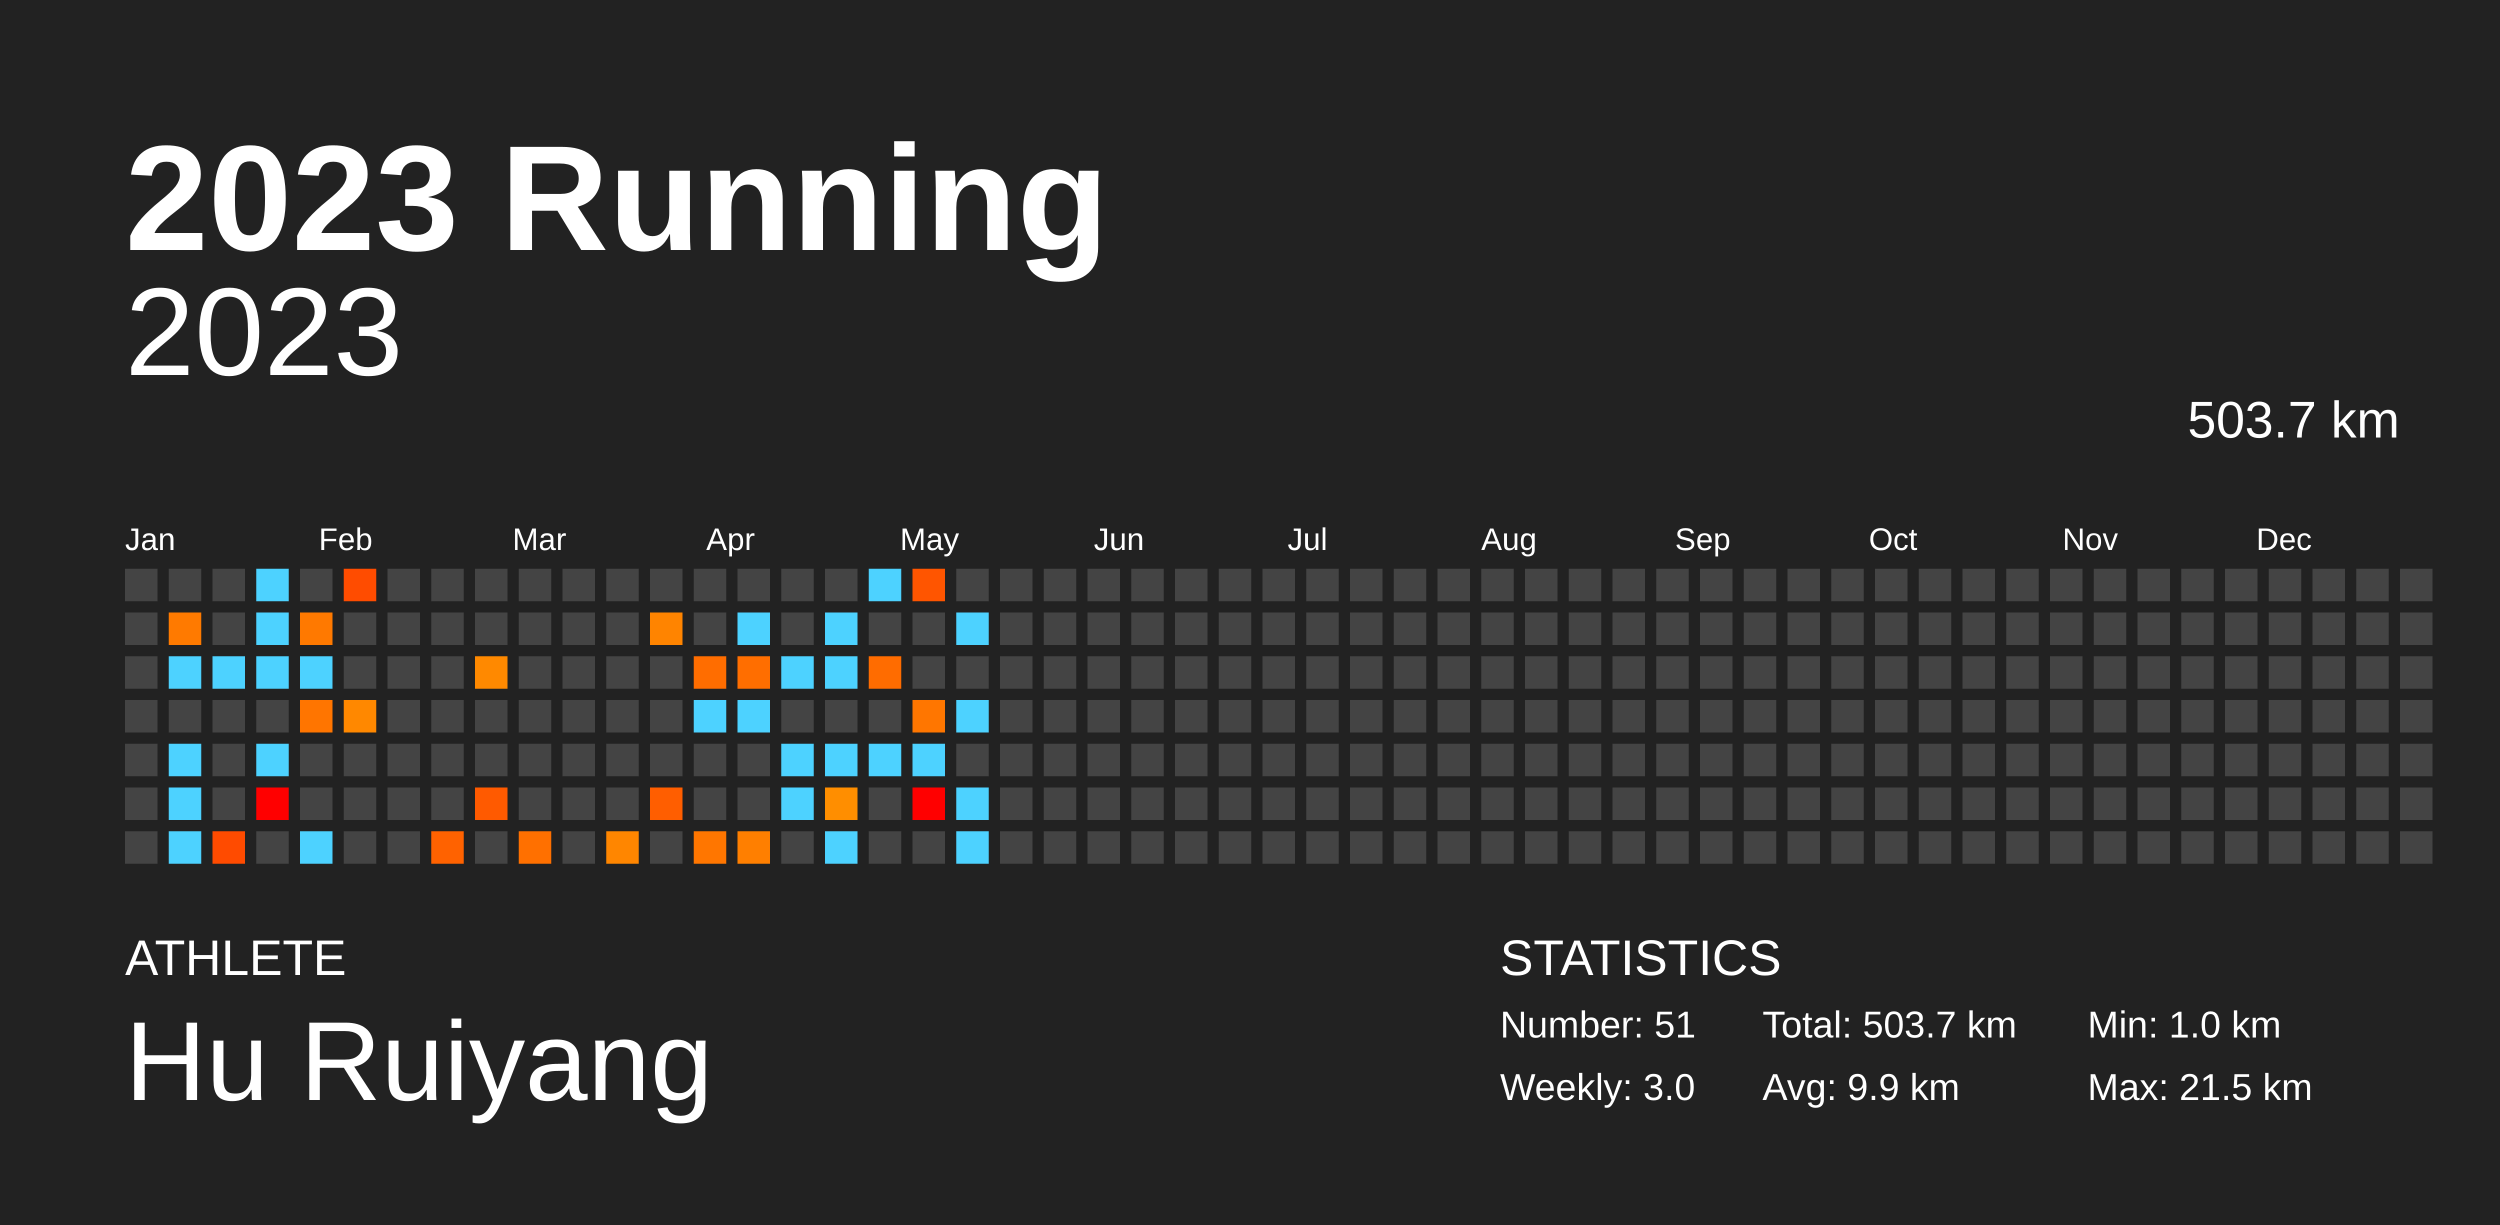
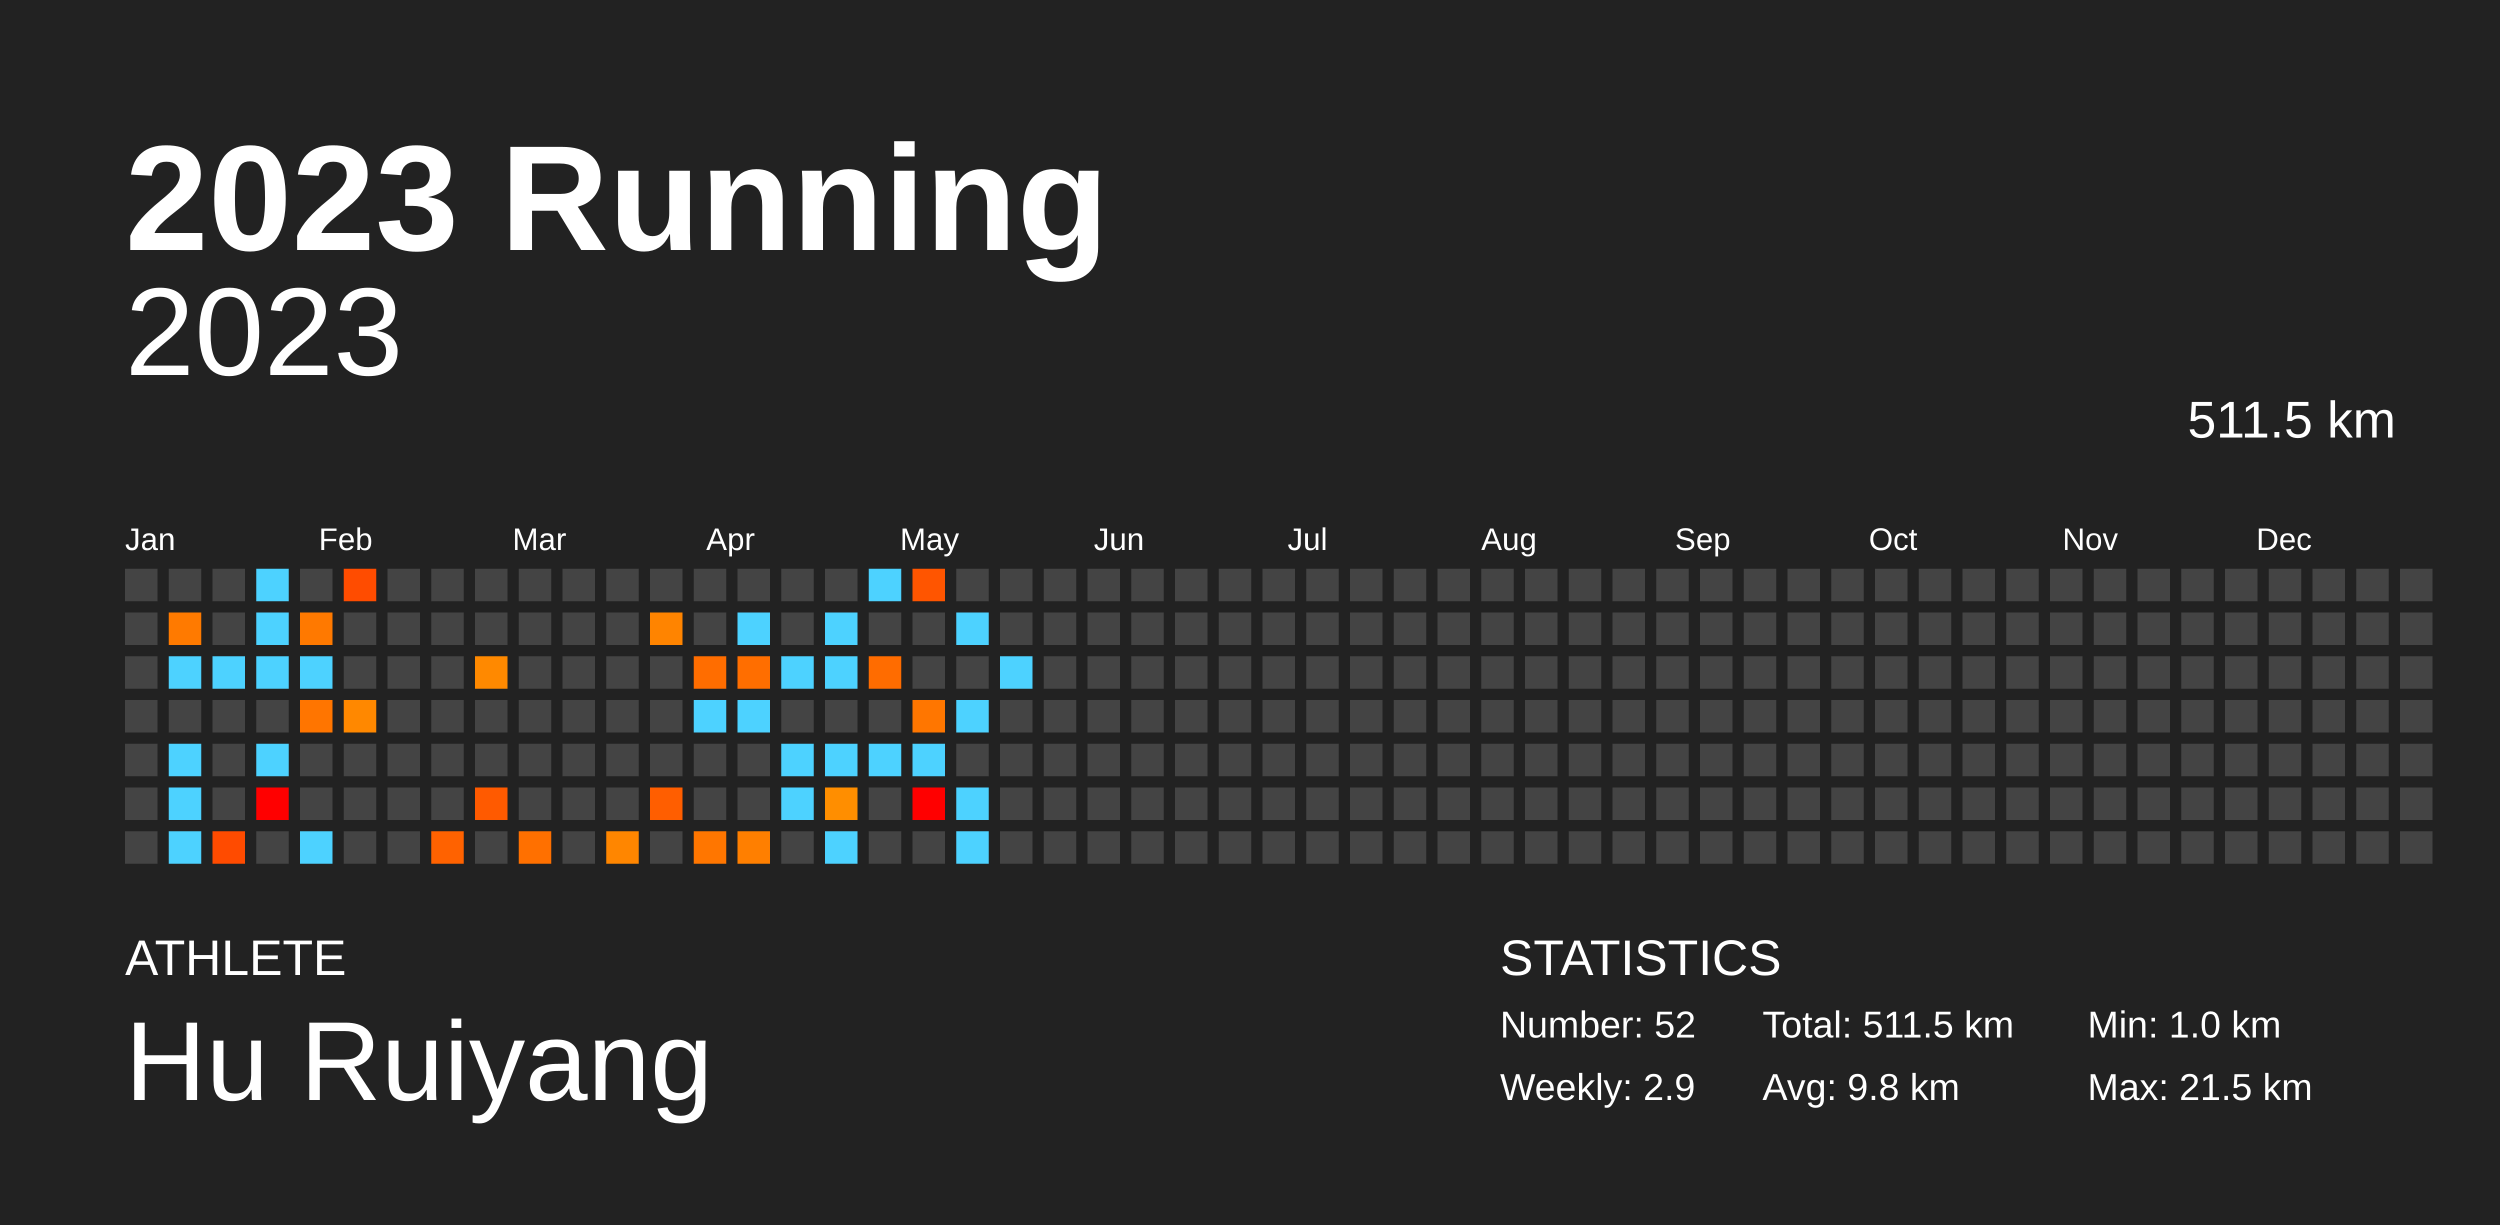
<svg xmlns="http://www.w3.org/2000/svg" baseProfile="full" height="98mm" version="1.1" viewBox="0,0,200,98" width="200mm">
  <defs />
  <rect fill="#222222" height="98" width="200" x="0" y="0" />
  <text fill="#FFFFFF" style="font-size:12px; font-family:Arial; font-weight:bold;" x="10" y="20">2023 Running</text>
  <text fill="#FFFFFF" style="font-size:4px; font-family:Arial" x="10" y="78">ATHLETE</text>
  <text fill="#FFFFFF" style="font-size:9px; font-family:Arial" x="10" y="88">Hu Ruiyang</text>
  <text fill="#FFFFFF" style="font-size:4px; font-family:Arial" x="120" y="78">STATISTICS</text>
-   <text fill="#FFFFFF" style="font-size:3px; font-family:Arial" x="120" y="83">Number: 51</text>
-   <text fill="#FFFFFF" style="font-size:3px; font-family:Arial" x="120" y="88">Weekly: 3.0</text>
-   <text fill="#FFFFFF" style="font-size:3px; font-family:Arial" x="141" y="83">Total: 503.7 km</text>
-   <text fill="#FFFFFF" style="font-size:3px; font-family:Arial" x="141" y="88">Avg: 9.9 km</text>
+   <text fill="#FFFFFF" style="font-size:3px; font-family:Arial" x="120" y="83">Number: 52</text>
+   <text fill="#FFFFFF" style="font-size:3px; font-family:Arial" x="120" y="88">Weekly: 2.9</text>
+   <text fill="#FFFFFF" style="font-size:3px; font-family:Arial" x="141" y="83">Total: 511.5 km</text>
+   <text fill="#FFFFFF" style="font-size:3px; font-family:Arial" x="141" y="88">Avg: 9.8 km</text>
  <text fill="#FFFFFF" style="font-size:3px; font-family:Arial" x="167" y="83">Min: 1.0 km</text>
  <text fill="#FFFFFF" style="font-size:3px; font-family:Arial" x="167" y="88">Max: 21.5 km</text>
  <text alignment-baseline="hanging" fill="#FFFFFF" style="font-size:10.0px; font-family:Arial;" x="10" y="30">2023</text>
-   <text alignment-baseline="hanging" fill="#FFFFFF" style="font-size:4.125px; font-family:Arial;" x="175" y="35">503.7 km</text>
+   <text alignment-baseline="hanging" fill="#FFFFFF" style="font-size:4.125px; font-family:Arial;" x="175" y="35">511.5 km</text>
  <text fill="#FFFFFF" style="font-size:2.5px; font-family:Arial" x="10.0" y="44">Jan</text>
  <text fill="#FFFFFF" style="font-size:2.5px; font-family:Arial" x="25.5" y="44">Feb</text>
  <text fill="#FFFFFF" style="font-size:2.5px; font-family:Arial" x="41.0" y="44">Mar</text>
  <text fill="#FFFFFF" style="font-size:2.5px; font-family:Arial" x="56.5" y="44">Apr</text>
  <text fill="#FFFFFF" style="font-size:2.5px; font-family:Arial" x="72.0" y="44">May</text>
  <text fill="#FFFFFF" style="font-size:2.5px; font-family:Arial" x="87.5" y="44">Jun</text>
  <text fill="#FFFFFF" style="font-size:2.5px; font-family:Arial" x="103.0" y="44">Jul</text>
  <text fill="#FFFFFF" style="font-size:2.5px; font-family:Arial" x="118.5" y="44">Aug</text>
  <text fill="#FFFFFF" style="font-size:2.5px; font-family:Arial" x="134.0" y="44">Sep</text>
  <text fill="#FFFFFF" style="font-size:2.5px; font-family:Arial" x="149.5" y="44">Oct</text>
  <text fill="#FFFFFF" style="font-size:2.5px; font-family:Arial" x="165.0" y="44">Nov</text>
  <text fill="#FFFFFF" style="font-size:2.5px; font-family:Arial" x="180.5" y="44">Dec</text>
  <rect fill="#444444" height="2.6" width="2.6" x="10.0" y="45.5" />
  <rect fill="#444444" height="2.6" width="2.6" x="10.0" y="49.0" />
  <rect fill="#444444" height="2.6" width="2.6" x="10.0" y="52.5" />
  <rect fill="#444444" height="2.6" width="2.6" x="10.0" y="56.0" />
  <rect fill="#444444" height="2.6" width="2.6" x="10.0" y="59.5" />
  <rect fill="#444444" height="2.6" width="2.6" x="10.0" y="63.0" />
  <rect fill="#444444" height="2.6" width="2.6" x="10.0" y="66.5" />
  <rect fill="#444444" height="2.6" width="2.6" x="13.5" y="45.5" />
  <rect fill="#ff7a00" height="2.6" width="2.6" x="13.5" y="49.0" />
  <rect fill="#4dd2ff" height="2.6" width="2.6" x="13.5" y="52.5" />
  <rect fill="#444444" height="2.6" width="2.6" x="13.5" y="56.0" />
  <rect fill="#4dd2ff" height="2.6" width="2.6" x="13.5" y="59.5" />
  <rect fill="#4dd2ff" height="2.6" width="2.6" x="13.5" y="63.0" />
  <rect fill="#4dd2ff" height="2.6" width="2.6" x="13.5" y="66.5" />
  <rect fill="#444444" height="2.6" width="2.6" x="17.0" y="45.5" />
  <rect fill="#444444" height="2.6" width="2.6" x="17.0" y="49.0" />
  <rect fill="#4dd2ff" height="2.6" width="2.6" x="17.0" y="52.5" />
  <rect fill="#444444" height="2.6" width="2.6" x="17.0" y="56.0" />
  <rect fill="#444444" height="2.6" width="2.6" x="17.0" y="59.5" />
  <rect fill="#444444" height="2.6" width="2.6" x="17.0" y="63.0" />
  <rect fill="#ff4b00" height="2.6" width="2.6" x="17.0" y="66.5" />
  <rect fill="#4dd2ff" height="2.6" width="2.6" x="20.5" y="45.5" />
  <rect fill="#4dd2ff" height="2.6" width="2.6" x="20.5" y="49.0" />
  <rect fill="#4dd2ff" height="2.6" width="2.6" x="20.5" y="52.5" />
  <rect fill="#444444" height="2.6" width="2.6" x="20.5" y="56.0" />
  <rect fill="#4dd2ff" height="2.6" width="2.6" x="20.5" y="59.5" />
  <rect fill="red" height="2.6" width="2.6" x="20.5" y="63.0" />
  <rect fill="#444444" height="2.6" width="2.6" x="20.5" y="66.5" />
  <rect fill="#444444" height="2.6" width="2.6" x="24.0" y="45.5" />
  <rect fill="#ff7900" height="2.6" width="2.6" x="24.0" y="49.0" />
  <rect fill="#4dd2ff" height="2.6" width="2.6" x="24.0" y="52.5" />
  <rect fill="#ff7500" height="2.6" width="2.6" x="24.0" y="56.0" />
  <rect fill="#444444" height="2.6" width="2.6" x="24.0" y="59.5" />
  <rect fill="#444444" height="2.6" width="2.6" x="24.0" y="63.0" />
  <rect fill="#4dd2ff" height="2.6" width="2.6" x="24.0" y="66.5" />
  <rect fill="#ff4c00" height="2.6" width="2.6" x="27.5" y="45.5" />
  <rect fill="#444444" height="2.6" width="2.6" x="27.5" y="49.0" />
  <rect fill="#444444" height="2.6" width="2.6" x="27.5" y="52.5" />
  <rect fill="#ff8800" height="2.6" width="2.6" x="27.5" y="56.0" />
  <rect fill="#444444" height="2.6" width="2.6" x="27.5" y="59.5" />
  <rect fill="#444444" height="2.6" width="2.6" x="27.5" y="63.0" />
  <rect fill="#444444" height="2.6" width="2.6" x="27.5" y="66.5" />
  <rect fill="#444444" height="2.6" width="2.6" x="31.0" y="45.5" />
  <rect fill="#444444" height="2.6" width="2.6" x="31.0" y="49.0" />
  <rect fill="#444444" height="2.6" width="2.6" x="31.0" y="52.5" />
  <rect fill="#444444" height="2.6" width="2.6" x="31.0" y="56.0" />
  <rect fill="#444444" height="2.6" width="2.6" x="31.0" y="59.5" />
  <rect fill="#444444" height="2.6" width="2.6" x="31.0" y="63.0" />
  <rect fill="#444444" height="2.6" width="2.6" x="31.0" y="66.5" />
  <rect fill="#444444" height="2.6" width="2.6" x="34.5" y="45.5" />
  <rect fill="#444444" height="2.6" width="2.6" x="34.5" y="49.0" />
  <rect fill="#444444" height="2.6" width="2.6" x="34.5" y="52.5" />
  <rect fill="#444444" height="2.6" width="2.6" x="34.5" y="56.0" />
  <rect fill="#444444" height="2.6" width="2.6" x="34.5" y="59.5" />
  <rect fill="#444444" height="2.6" width="2.6" x="34.5" y="63.0" />
  <rect fill="#ff6200" height="2.6" width="2.6" x="34.5" y="66.5" />
  <rect fill="#444444" height="2.6" width="2.6" x="38.0" y="45.5" />
  <rect fill="#444444" height="2.6" width="2.6" x="38.0" y="49.0" />
  <rect fill="#ff8900" height="2.6" width="2.6" x="38.0" y="52.5" />
  <rect fill="#444444" height="2.6" width="2.6" x="38.0" y="56.0" />
  <rect fill="#444444" height="2.6" width="2.6" x="38.0" y="59.5" />
  <rect fill="#ff5a00" height="2.6" width="2.6" x="38.0" y="63.0" />
  <rect fill="#444444" height="2.6" width="2.6" x="38.0" y="66.5" />
  <rect fill="#444444" height="2.6" width="2.6" x="41.5" y="45.5" />
  <rect fill="#444444" height="2.6" width="2.6" x="41.5" y="49.0" />
  <rect fill="#444444" height="2.6" width="2.6" x="41.5" y="52.5" />
  <rect fill="#444444" height="2.6" width="2.6" x="41.5" y="56.0" />
  <rect fill="#444444" height="2.6" width="2.6" x="41.5" y="59.5" />
  <rect fill="#444444" height="2.6" width="2.6" x="41.5" y="63.0" />
  <rect fill="#ff7000" height="2.6" width="2.6" x="41.5" y="66.5" />
  <rect fill="#444444" height="2.6" width="2.6" x="45.0" y="45.5" />
  <rect fill="#444444" height="2.6" width="2.6" x="45.0" y="49.0" />
  <rect fill="#444444" height="2.6" width="2.6" x="45.0" y="52.5" />
  <rect fill="#444444" height="2.6" width="2.6" x="45.0" y="56.0" />
  <rect fill="#444444" height="2.6" width="2.6" x="45.0" y="59.5" />
  <rect fill="#444444" height="2.6" width="2.6" x="45.0" y="63.0" />
  <rect fill="#444444" height="2.6" width="2.6" x="45.0" y="66.5" />
  <rect fill="#444444" height="2.6" width="2.6" x="48.5" y="45.5" />
  <rect fill="#444444" height="2.6" width="2.6" x="48.5" y="49.0" />
  <rect fill="#444444" height="2.6" width="2.6" x="48.5" y="52.5" />
  <rect fill="#444444" height="2.6" width="2.6" x="48.5" y="56.0" />
  <rect fill="#444444" height="2.6" width="2.6" x="48.5" y="59.5" />
  <rect fill="#444444" height="2.6" width="2.6" x="48.5" y="63.0" />
  <rect fill="#ff8600" height="2.6" width="2.6" x="48.5" y="66.5" />
  <rect fill="#444444" height="2.6" width="2.6" x="52.0" y="45.5" />
  <rect fill="#ff8400" height="2.6" width="2.6" x="52.0" y="49.0" />
  <rect fill="#444444" height="2.6" width="2.6" x="52.0" y="52.5" />
  <rect fill="#444444" height="2.6" width="2.6" x="52.0" y="56.0" />
  <rect fill="#444444" height="2.6" width="2.6" x="52.0" y="59.5" />
  <rect fill="#ff5e00" height="2.6" width="2.6" x="52.0" y="63.0" />
  <rect fill="#444444" height="2.6" width="2.6" x="52.0" y="66.5" />
  <rect fill="#444444" height="2.6" width="2.6" x="55.5" y="45.5" />
  <rect fill="#444444" height="2.6" width="2.6" x="55.5" y="49.0" />
  <rect fill="#ff6d00" height="2.6" width="2.6" x="55.5" y="52.5" />
  <rect fill="#4dd2ff" height="2.6" width="2.6" x="55.5" y="56.0" />
  <rect fill="#444444" height="2.6" width="2.6" x="55.5" y="59.5" />
  <rect fill="#444444" height="2.6" width="2.6" x="55.5" y="63.0" />
  <rect fill="#ff7600" height="2.6" width="2.6" x="55.5" y="66.5" />
  <rect fill="#444444" height="2.6" width="2.6" x="59.0" y="45.5" />
  <rect fill="#4dd2ff" height="2.6" width="2.6" x="59.0" y="49.0" />
  <rect fill="#ff6e00" height="2.6" width="2.6" x="59.0" y="52.5" />
  <rect fill="#4dd2ff" height="2.6" width="2.6" x="59.0" y="56.0" />
  <rect fill="#444444" height="2.6" width="2.6" x="59.0" y="59.5" />
  <rect fill="#444444" height="2.6" width="2.6" x="59.0" y="63.0" />
  <rect fill="#ff7f00" height="2.6" width="2.6" x="59.0" y="66.5" />
  <rect fill="#444444" height="2.6" width="2.6" x="62.5" y="45.5" />
  <rect fill="#444444" height="2.6" width="2.6" x="62.5" y="49.0" />
  <rect fill="#4dd2ff" height="2.6" width="2.6" x="62.5" y="52.5" />
  <rect fill="#444444" height="2.6" width="2.6" x="62.5" y="56.0" />
  <rect fill="#4dd2ff" height="2.6" width="2.6" x="62.5" y="59.5" />
  <rect fill="#4dd2ff" height="2.6" width="2.6" x="62.5" y="63.0" />
  <rect fill="#444444" height="2.6" width="2.6" x="62.5" y="66.5" />
  <rect fill="#444444" height="2.6" width="2.6" x="66.0" y="45.5" />
  <rect fill="#4dd2ff" height="2.6" width="2.6" x="66.0" y="49.0" />
  <rect fill="#4dd2ff" height="2.6" width="2.6" x="66.0" y="52.5" />
  <rect fill="#444444" height="2.6" width="2.6" x="66.0" y="56.0" />
  <rect fill="#4dd2ff" height="2.6" width="2.6" x="66.0" y="59.5" />
  <rect fill="#ff8e00" height="2.6" width="2.6" x="66.0" y="63.0" />
  <rect fill="#4dd2ff" height="2.6" width="2.6" x="66.0" y="66.5" />
  <rect fill="#4dd2ff" height="2.6" width="2.6" x="69.5" y="45.5" />
  <rect fill="#444444" height="2.6" width="2.6" x="69.5" y="49.0" />
  <rect fill="#ff6c00" height="2.6" width="2.6" x="69.5" y="52.5" />
  <rect fill="#444444" height="2.6" width="2.6" x="69.5" y="56.0" />
  <rect fill="#4dd2ff" height="2.6" width="2.6" x="69.5" y="59.5" />
  <rect fill="#444444" height="2.6" width="2.6" x="69.5" y="63.0" />
  <rect fill="#444444" height="2.6" width="2.6" x="69.5" y="66.5" />
  <rect fill="#ff5500" height="2.6" width="2.6" x="73.0" y="45.5" />
  <rect fill="#444444" height="2.6" width="2.6" x="73.0" y="49.0" />
  <rect fill="#444444" height="2.6" width="2.6" x="73.0" y="52.5" />
  <rect fill="#ff7600" height="2.6" width="2.6" x="73.0" y="56.0" />
  <rect fill="#4dd2ff" height="2.6" width="2.6" x="73.0" y="59.5" />
  <rect fill="red" height="2.6" width="2.6" x="73.0" y="63.0" />
  <rect fill="#444444" height="2.6" width="2.6" x="73.0" y="66.5" />
  <rect fill="#444444" height="2.6" width="2.6" x="76.5" y="45.5" />
  <rect fill="#4dd2ff" height="2.6" width="2.6" x="76.5" y="49.0" />
  <rect fill="#444444" height="2.6" width="2.6" x="76.5" y="52.5" />
  <rect fill="#4dd2ff" height="2.6" width="2.6" x="76.5" y="56.0" />
  <rect fill="#444444" height="2.6" width="2.6" x="76.5" y="59.5" />
  <rect fill="#4dd2ff" height="2.6" width="2.6" x="76.5" y="63.0" />
  <rect fill="#4dd2ff" height="2.6" width="2.6" x="76.5" y="66.5" />
  <rect fill="#444444" height="2.6" width="2.6" x="80.0" y="45.5" />
  <rect fill="#444444" height="2.6" width="2.6" x="80.0" y="49.0" />
-   <rect fill="#444444" height="2.6" width="2.6" x="80.0" y="52.5" />
+   <rect fill="#4dd2ff" height="2.6" width="2.6" x="80.0" y="52.5" />
  <rect fill="#444444" height="2.6" width="2.6" x="80.0" y="56.0" />
  <rect fill="#444444" height="2.6" width="2.6" x="80.0" y="59.5" />
  <rect fill="#444444" height="2.6" width="2.6" x="80.0" y="63.0" />
  <rect fill="#444444" height="2.6" width="2.6" x="80.0" y="66.5" />
  <rect fill="#444444" height="2.6" width="2.6" x="83.5" y="45.5" />
  <rect fill="#444444" height="2.6" width="2.6" x="83.5" y="49.0" />
  <rect fill="#444444" height="2.6" width="2.6" x="83.5" y="52.5" />
  <rect fill="#444444" height="2.6" width="2.6" x="83.5" y="56.0" />
  <rect fill="#444444" height="2.6" width="2.6" x="83.5" y="59.5" />
  <rect fill="#444444" height="2.6" width="2.6" x="83.5" y="63.0" />
  <rect fill="#444444" height="2.6" width="2.6" x="83.5" y="66.5" />
  <rect fill="#444444" height="2.6" width="2.6" x="87.0" y="45.5" />
  <rect fill="#444444" height="2.6" width="2.6" x="87.0" y="49.0" />
  <rect fill="#444444" height="2.6" width="2.6" x="87.0" y="52.5" />
  <rect fill="#444444" height="2.6" width="2.6" x="87.0" y="56.0" />
  <rect fill="#444444" height="2.6" width="2.6" x="87.0" y="59.5" />
  <rect fill="#444444" height="2.6" width="2.6" x="87.0" y="63.0" />
  <rect fill="#444444" height="2.6" width="2.6" x="87.0" y="66.5" />
  <rect fill="#444444" height="2.6" width="2.6" x="90.5" y="45.5" />
  <rect fill="#444444" height="2.6" width="2.6" x="90.5" y="49.0" />
  <rect fill="#444444" height="2.6" width="2.6" x="90.5" y="52.5" />
  <rect fill="#444444" height="2.6" width="2.6" x="90.5" y="56.0" />
  <rect fill="#444444" height="2.6" width="2.6" x="90.5" y="59.5" />
  <rect fill="#444444" height="2.6" width="2.6" x="90.5" y="63.0" />
  <rect fill="#444444" height="2.6" width="2.6" x="90.5" y="66.5" />
  <rect fill="#444444" height="2.6" width="2.6" x="94.0" y="45.5" />
  <rect fill="#444444" height="2.6" width="2.6" x="94.0" y="49.0" />
  <rect fill="#444444" height="2.6" width="2.6" x="94.0" y="52.5" />
  <rect fill="#444444" height="2.6" width="2.6" x="94.0" y="56.0" />
  <rect fill="#444444" height="2.6" width="2.6" x="94.0" y="59.5" />
  <rect fill="#444444" height="2.6" width="2.6" x="94.0" y="63.0" />
  <rect fill="#444444" height="2.6" width="2.6" x="94.0" y="66.5" />
  <rect fill="#444444" height="2.6" width="2.6" x="97.5" y="45.5" />
  <rect fill="#444444" height="2.6" width="2.6" x="97.5" y="49.0" />
  <rect fill="#444444" height="2.6" width="2.6" x="97.5" y="52.5" />
  <rect fill="#444444" height="2.6" width="2.6" x="97.5" y="56.0" />
  <rect fill="#444444" height="2.6" width="2.6" x="97.5" y="59.5" />
  <rect fill="#444444" height="2.6" width="2.6" x="97.5" y="63.0" />
  <rect fill="#444444" height="2.6" width="2.6" x="97.5" y="66.5" />
  <rect fill="#444444" height="2.6" width="2.6" x="101.0" y="45.5" />
  <rect fill="#444444" height="2.6" width="2.6" x="101.0" y="49.0" />
  <rect fill="#444444" height="2.6" width="2.6" x="101.0" y="52.5" />
  <rect fill="#444444" height="2.6" width="2.6" x="101.0" y="56.0" />
  <rect fill="#444444" height="2.6" width="2.6" x="101.0" y="59.5" />
  <rect fill="#444444" height="2.6" width="2.6" x="101.0" y="63.0" />
  <rect fill="#444444" height="2.6" width="2.6" x="101.0" y="66.5" />
  <rect fill="#444444" height="2.6" width="2.6" x="104.5" y="45.5" />
  <rect fill="#444444" height="2.6" width="2.6" x="104.5" y="49.0" />
  <rect fill="#444444" height="2.6" width="2.6" x="104.5" y="52.5" />
  <rect fill="#444444" height="2.6" width="2.6" x="104.5" y="56.0" />
  <rect fill="#444444" height="2.6" width="2.6" x="104.5" y="59.5" />
  <rect fill="#444444" height="2.6" width="2.6" x="104.5" y="63.0" />
  <rect fill="#444444" height="2.6" width="2.6" x="104.5" y="66.5" />
  <rect fill="#444444" height="2.6" width="2.6" x="108.0" y="45.5" />
  <rect fill="#444444" height="2.6" width="2.6" x="108.0" y="49.0" />
  <rect fill="#444444" height="2.6" width="2.6" x="108.0" y="52.5" />
  <rect fill="#444444" height="2.6" width="2.6" x="108.0" y="56.0" />
  <rect fill="#444444" height="2.6" width="2.6" x="108.0" y="59.5" />
  <rect fill="#444444" height="2.6" width="2.6" x="108.0" y="63.0" />
  <rect fill="#444444" height="2.6" width="2.6" x="108.0" y="66.5" />
  <rect fill="#444444" height="2.6" width="2.6" x="111.5" y="45.5" />
  <rect fill="#444444" height="2.6" width="2.6" x="111.5" y="49.0" />
  <rect fill="#444444" height="2.6" width="2.6" x="111.5" y="52.5" />
  <rect fill="#444444" height="2.6" width="2.6" x="111.5" y="56.0" />
  <rect fill="#444444" height="2.6" width="2.6" x="111.5" y="59.5" />
  <rect fill="#444444" height="2.6" width="2.6" x="111.5" y="63.0" />
  <rect fill="#444444" height="2.6" width="2.6" x="111.5" y="66.5" />
  <rect fill="#444444" height="2.6" width="2.6" x="115.0" y="45.5" />
  <rect fill="#444444" height="2.6" width="2.6" x="115.0" y="49.0" />
  <rect fill="#444444" height="2.6" width="2.6" x="115.0" y="52.5" />
  <rect fill="#444444" height="2.6" width="2.6" x="115.0" y="56.0" />
  <rect fill="#444444" height="2.6" width="2.6" x="115.0" y="59.5" />
  <rect fill="#444444" height="2.6" width="2.6" x="115.0" y="63.0" />
  <rect fill="#444444" height="2.6" width="2.6" x="115.0" y="66.5" />
  <rect fill="#444444" height="2.6" width="2.6" x="118.5" y="45.5" />
  <rect fill="#444444" height="2.6" width="2.6" x="118.5" y="49.0" />
  <rect fill="#444444" height="2.6" width="2.6" x="118.5" y="52.5" />
  <rect fill="#444444" height="2.6" width="2.6" x="118.5" y="56.0" />
  <rect fill="#444444" height="2.6" width="2.6" x="118.5" y="59.5" />
  <rect fill="#444444" height="2.6" width="2.6" x="118.5" y="63.0" />
  <rect fill="#444444" height="2.6" width="2.6" x="118.5" y="66.5" />
  <rect fill="#444444" height="2.6" width="2.6" x="122.0" y="45.5" />
  <rect fill="#444444" height="2.6" width="2.6" x="122.0" y="49.0" />
  <rect fill="#444444" height="2.6" width="2.6" x="122.0" y="52.5" />
  <rect fill="#444444" height="2.6" width="2.6" x="122.0" y="56.0" />
  <rect fill="#444444" height="2.6" width="2.6" x="122.0" y="59.5" />
  <rect fill="#444444" height="2.6" width="2.6" x="122.0" y="63.0" />
  <rect fill="#444444" height="2.6" width="2.6" x="122.0" y="66.5" />
  <rect fill="#444444" height="2.6" width="2.6" x="125.5" y="45.5" />
  <rect fill="#444444" height="2.6" width="2.6" x="125.5" y="49.0" />
  <rect fill="#444444" height="2.6" width="2.6" x="125.5" y="52.5" />
  <rect fill="#444444" height="2.6" width="2.6" x="125.5" y="56.0" />
  <rect fill="#444444" height="2.6" width="2.6" x="125.5" y="59.5" />
  <rect fill="#444444" height="2.6" width="2.6" x="125.5" y="63.0" />
  <rect fill="#444444" height="2.6" width="2.6" x="125.5" y="66.5" />
  <rect fill="#444444" height="2.6" width="2.6" x="129.0" y="45.5" />
  <rect fill="#444444" height="2.6" width="2.6" x="129.0" y="49.0" />
  <rect fill="#444444" height="2.6" width="2.6" x="129.0" y="52.5" />
  <rect fill="#444444" height="2.6" width="2.6" x="129.0" y="56.0" />
  <rect fill="#444444" height="2.6" width="2.6" x="129.0" y="59.5" />
  <rect fill="#444444" height="2.6" width="2.6" x="129.0" y="63.0" />
  <rect fill="#444444" height="2.6" width="2.6" x="129.0" y="66.5" />
  <rect fill="#444444" height="2.6" width="2.6" x="132.5" y="45.5" />
  <rect fill="#444444" height="2.6" width="2.6" x="132.5" y="49.0" />
  <rect fill="#444444" height="2.6" width="2.6" x="132.5" y="52.5" />
  <rect fill="#444444" height="2.6" width="2.6" x="132.5" y="56.0" />
  <rect fill="#444444" height="2.6" width="2.6" x="132.5" y="59.5" />
  <rect fill="#444444" height="2.6" width="2.6" x="132.5" y="63.0" />
  <rect fill="#444444" height="2.6" width="2.6" x="132.5" y="66.5" />
  <rect fill="#444444" height="2.6" width="2.6" x="136.0" y="45.5" />
  <rect fill="#444444" height="2.6" width="2.6" x="136.0" y="49.0" />
  <rect fill="#444444" height="2.6" width="2.6" x="136.0" y="52.5" />
  <rect fill="#444444" height="2.6" width="2.6" x="136.0" y="56.0" />
  <rect fill="#444444" height="2.6" width="2.6" x="136.0" y="59.5" />
  <rect fill="#444444" height="2.6" width="2.6" x="136.0" y="63.0" />
  <rect fill="#444444" height="2.6" width="2.6" x="136.0" y="66.5" />
  <rect fill="#444444" height="2.6" width="2.6" x="139.5" y="45.5" />
  <rect fill="#444444" height="2.6" width="2.6" x="139.5" y="49.0" />
  <rect fill="#444444" height="2.6" width="2.6" x="139.5" y="52.5" />
  <rect fill="#444444" height="2.6" width="2.6" x="139.5" y="56.0" />
  <rect fill="#444444" height="2.6" width="2.6" x="139.5" y="59.5" />
  <rect fill="#444444" height="2.6" width="2.6" x="139.5" y="63.0" />
  <rect fill="#444444" height="2.6" width="2.6" x="139.5" y="66.5" />
  <rect fill="#444444" height="2.6" width="2.6" x="143.0" y="45.5" />
  <rect fill="#444444" height="2.6" width="2.6" x="143.0" y="49.0" />
  <rect fill="#444444" height="2.6" width="2.6" x="143.0" y="52.5" />
  <rect fill="#444444" height="2.6" width="2.6" x="143.0" y="56.0" />
  <rect fill="#444444" height="2.6" width="2.6" x="143.0" y="59.5" />
  <rect fill="#444444" height="2.6" width="2.6" x="143.0" y="63.0" />
  <rect fill="#444444" height="2.6" width="2.6" x="143.0" y="66.5" />
  <rect fill="#444444" height="2.6" width="2.6" x="146.5" y="45.5" />
  <rect fill="#444444" height="2.6" width="2.6" x="146.5" y="49.0" />
  <rect fill="#444444" height="2.6" width="2.6" x="146.5" y="52.5" />
  <rect fill="#444444" height="2.6" width="2.6" x="146.5" y="56.0" />
  <rect fill="#444444" height="2.6" width="2.6" x="146.5" y="59.5" />
  <rect fill="#444444" height="2.6" width="2.6" x="146.5" y="63.0" />
  <rect fill="#444444" height="2.6" width="2.6" x="146.5" y="66.5" />
  <rect fill="#444444" height="2.6" width="2.6" x="150.0" y="45.5" />
  <rect fill="#444444" height="2.6" width="2.6" x="150.0" y="49.0" />
  <rect fill="#444444" height="2.6" width="2.6" x="150.0" y="52.5" />
  <rect fill="#444444" height="2.6" width="2.6" x="150.0" y="56.0" />
  <rect fill="#444444" height="2.6" width="2.6" x="150.0" y="59.5" />
  <rect fill="#444444" height="2.6" width="2.6" x="150.0" y="63.0" />
  <rect fill="#444444" height="2.6" width="2.6" x="150.0" y="66.5" />
  <rect fill="#444444" height="2.6" width="2.6" x="153.5" y="45.5" />
  <rect fill="#444444" height="2.6" width="2.6" x="153.5" y="49.0" />
  <rect fill="#444444" height="2.6" width="2.6" x="153.5" y="52.5" />
  <rect fill="#444444" height="2.6" width="2.6" x="153.5" y="56.0" />
  <rect fill="#444444" height="2.6" width="2.6" x="153.5" y="59.5" />
  <rect fill="#444444" height="2.6" width="2.6" x="153.5" y="63.0" />
  <rect fill="#444444" height="2.6" width="2.6" x="153.5" y="66.5" />
  <rect fill="#444444" height="2.6" width="2.6" x="157.0" y="45.5" />
  <rect fill="#444444" height="2.6" width="2.6" x="157.0" y="49.0" />
  <rect fill="#444444" height="2.6" width="2.6" x="157.0" y="52.5" />
  <rect fill="#444444" height="2.6" width="2.6" x="157.0" y="56.0" />
  <rect fill="#444444" height="2.6" width="2.6" x="157.0" y="59.5" />
  <rect fill="#444444" height="2.6" width="2.6" x="157.0" y="63.0" />
  <rect fill="#444444" height="2.6" width="2.6" x="157.0" y="66.5" />
  <rect fill="#444444" height="2.6" width="2.6" x="160.5" y="45.5" />
  <rect fill="#444444" height="2.6" width="2.6" x="160.5" y="49.0" />
  <rect fill="#444444" height="2.6" width="2.6" x="160.5" y="52.5" />
  <rect fill="#444444" height="2.6" width="2.6" x="160.5" y="56.0" />
  <rect fill="#444444" height="2.6" width="2.6" x="160.5" y="59.5" />
  <rect fill="#444444" height="2.6" width="2.6" x="160.5" y="63.0" />
  <rect fill="#444444" height="2.6" width="2.6" x="160.5" y="66.5" />
  <rect fill="#444444" height="2.6" width="2.6" x="164.0" y="45.5" />
  <rect fill="#444444" height="2.6" width="2.6" x="164.0" y="49.0" />
  <rect fill="#444444" height="2.6" width="2.6" x="164.0" y="52.5" />
  <rect fill="#444444" height="2.6" width="2.6" x="164.0" y="56.0" />
  <rect fill="#444444" height="2.6" width="2.6" x="164.0" y="59.5" />
  <rect fill="#444444" height="2.6" width="2.6" x="164.0" y="63.0" />
  <rect fill="#444444" height="2.6" width="2.6" x="164.0" y="66.5" />
  <rect fill="#444444" height="2.6" width="2.6" x="167.5" y="45.5" />
  <rect fill="#444444" height="2.6" width="2.6" x="167.5" y="49.0" />
  <rect fill="#444444" height="2.6" width="2.6" x="167.5" y="52.5" />
  <rect fill="#444444" height="2.6" width="2.6" x="167.5" y="56.0" />
  <rect fill="#444444" height="2.6" width="2.6" x="167.5" y="59.5" />
  <rect fill="#444444" height="2.6" width="2.6" x="167.5" y="63.0" />
  <rect fill="#444444" height="2.6" width="2.6" x="167.5" y="66.5" />
  <rect fill="#444444" height="2.6" width="2.6" x="171.0" y="45.5" />
  <rect fill="#444444" height="2.6" width="2.6" x="171.0" y="49.0" />
  <rect fill="#444444" height="2.6" width="2.6" x="171.0" y="52.5" />
  <rect fill="#444444" height="2.6" width="2.6" x="171.0" y="56.0" />
  <rect fill="#444444" height="2.6" width="2.6" x="171.0" y="59.5" />
  <rect fill="#444444" height="2.6" width="2.6" x="171.0" y="63.0" />
  <rect fill="#444444" height="2.6" width="2.6" x="171.0" y="66.5" />
  <rect fill="#444444" height="2.6" width="2.6" x="174.5" y="45.5" />
  <rect fill="#444444" height="2.6" width="2.6" x="174.5" y="49.0" />
  <rect fill="#444444" height="2.6" width="2.6" x="174.5" y="52.5" />
  <rect fill="#444444" height="2.6" width="2.6" x="174.5" y="56.0" />
  <rect fill="#444444" height="2.6" width="2.6" x="174.5" y="59.5" />
  <rect fill="#444444" height="2.6" width="2.6" x="174.5" y="63.0" />
  <rect fill="#444444" height="2.6" width="2.6" x="174.5" y="66.5" />
  <rect fill="#444444" height="2.6" width="2.6" x="178.0" y="45.5" />
  <rect fill="#444444" height="2.6" width="2.6" x="178.0" y="49.0" />
  <rect fill="#444444" height="2.6" width="2.6" x="178.0" y="52.5" />
  <rect fill="#444444" height="2.6" width="2.6" x="178.0" y="56.0" />
  <rect fill="#444444" height="2.6" width="2.6" x="178.0" y="59.5" />
  <rect fill="#444444" height="2.6" width="2.6" x="178.0" y="63.0" />
  <rect fill="#444444" height="2.6" width="2.6" x="178.0" y="66.5" />
  <rect fill="#444444" height="2.6" width="2.6" x="181.5" y="45.5" />
  <rect fill="#444444" height="2.6" width="2.6" x="181.5" y="49.0" />
  <rect fill="#444444" height="2.6" width="2.6" x="181.5" y="52.5" />
  <rect fill="#444444" height="2.6" width="2.6" x="181.5" y="56.0" />
  <rect fill="#444444" height="2.6" width="2.6" x="181.5" y="59.5" />
  <rect fill="#444444" height="2.6" width="2.6" x="181.5" y="63.0" />
  <rect fill="#444444" height="2.6" width="2.6" x="181.5" y="66.5" />
  <rect fill="#444444" height="2.6" width="2.6" x="185.0" y="45.5" />
  <rect fill="#444444" height="2.6" width="2.6" x="185.0" y="49.0" />
  <rect fill="#444444" height="2.6" width="2.6" x="185.0" y="52.5" />
  <rect fill="#444444" height="2.6" width="2.6" x="185.0" y="56.0" />
  <rect fill="#444444" height="2.6" width="2.6" x="185.0" y="59.5" />
  <rect fill="#444444" height="2.6" width="2.6" x="185.0" y="63.0" />
  <rect fill="#444444" height="2.6" width="2.6" x="185.0" y="66.5" />
  <rect fill="#444444" height="2.6" width="2.6" x="188.5" y="45.5" />
  <rect fill="#444444" height="2.6" width="2.6" x="188.5" y="49.0" />
  <rect fill="#444444" height="2.6" width="2.6" x="188.5" y="52.5" />
  <rect fill="#444444" height="2.6" width="2.6" x="188.5" y="56.0" />
  <rect fill="#444444" height="2.6" width="2.6" x="188.5" y="59.5" />
  <rect fill="#444444" height="2.6" width="2.6" x="188.5" y="63.0" />
  <rect fill="#444444" height="2.6" width="2.6" x="188.5" y="66.5" />
  <rect fill="#444444" height="2.6" width="2.6" x="192.0" y="45.5" />
  <rect fill="#444444" height="2.6" width="2.6" x="192.0" y="49.0" />
  <rect fill="#444444" height="2.6" width="2.6" x="192.0" y="52.5" />
  <rect fill="#444444" height="2.6" width="2.6" x="192.0" y="56.0" />
  <rect fill="#444444" height="2.6" width="2.6" x="192.0" y="59.5" />
  <rect fill="#444444" height="2.6" width="2.6" x="192.0" y="63.0" />
  <rect fill="#444444" height="2.6" width="2.6" x="192.0" y="66.5" />
</svg>
